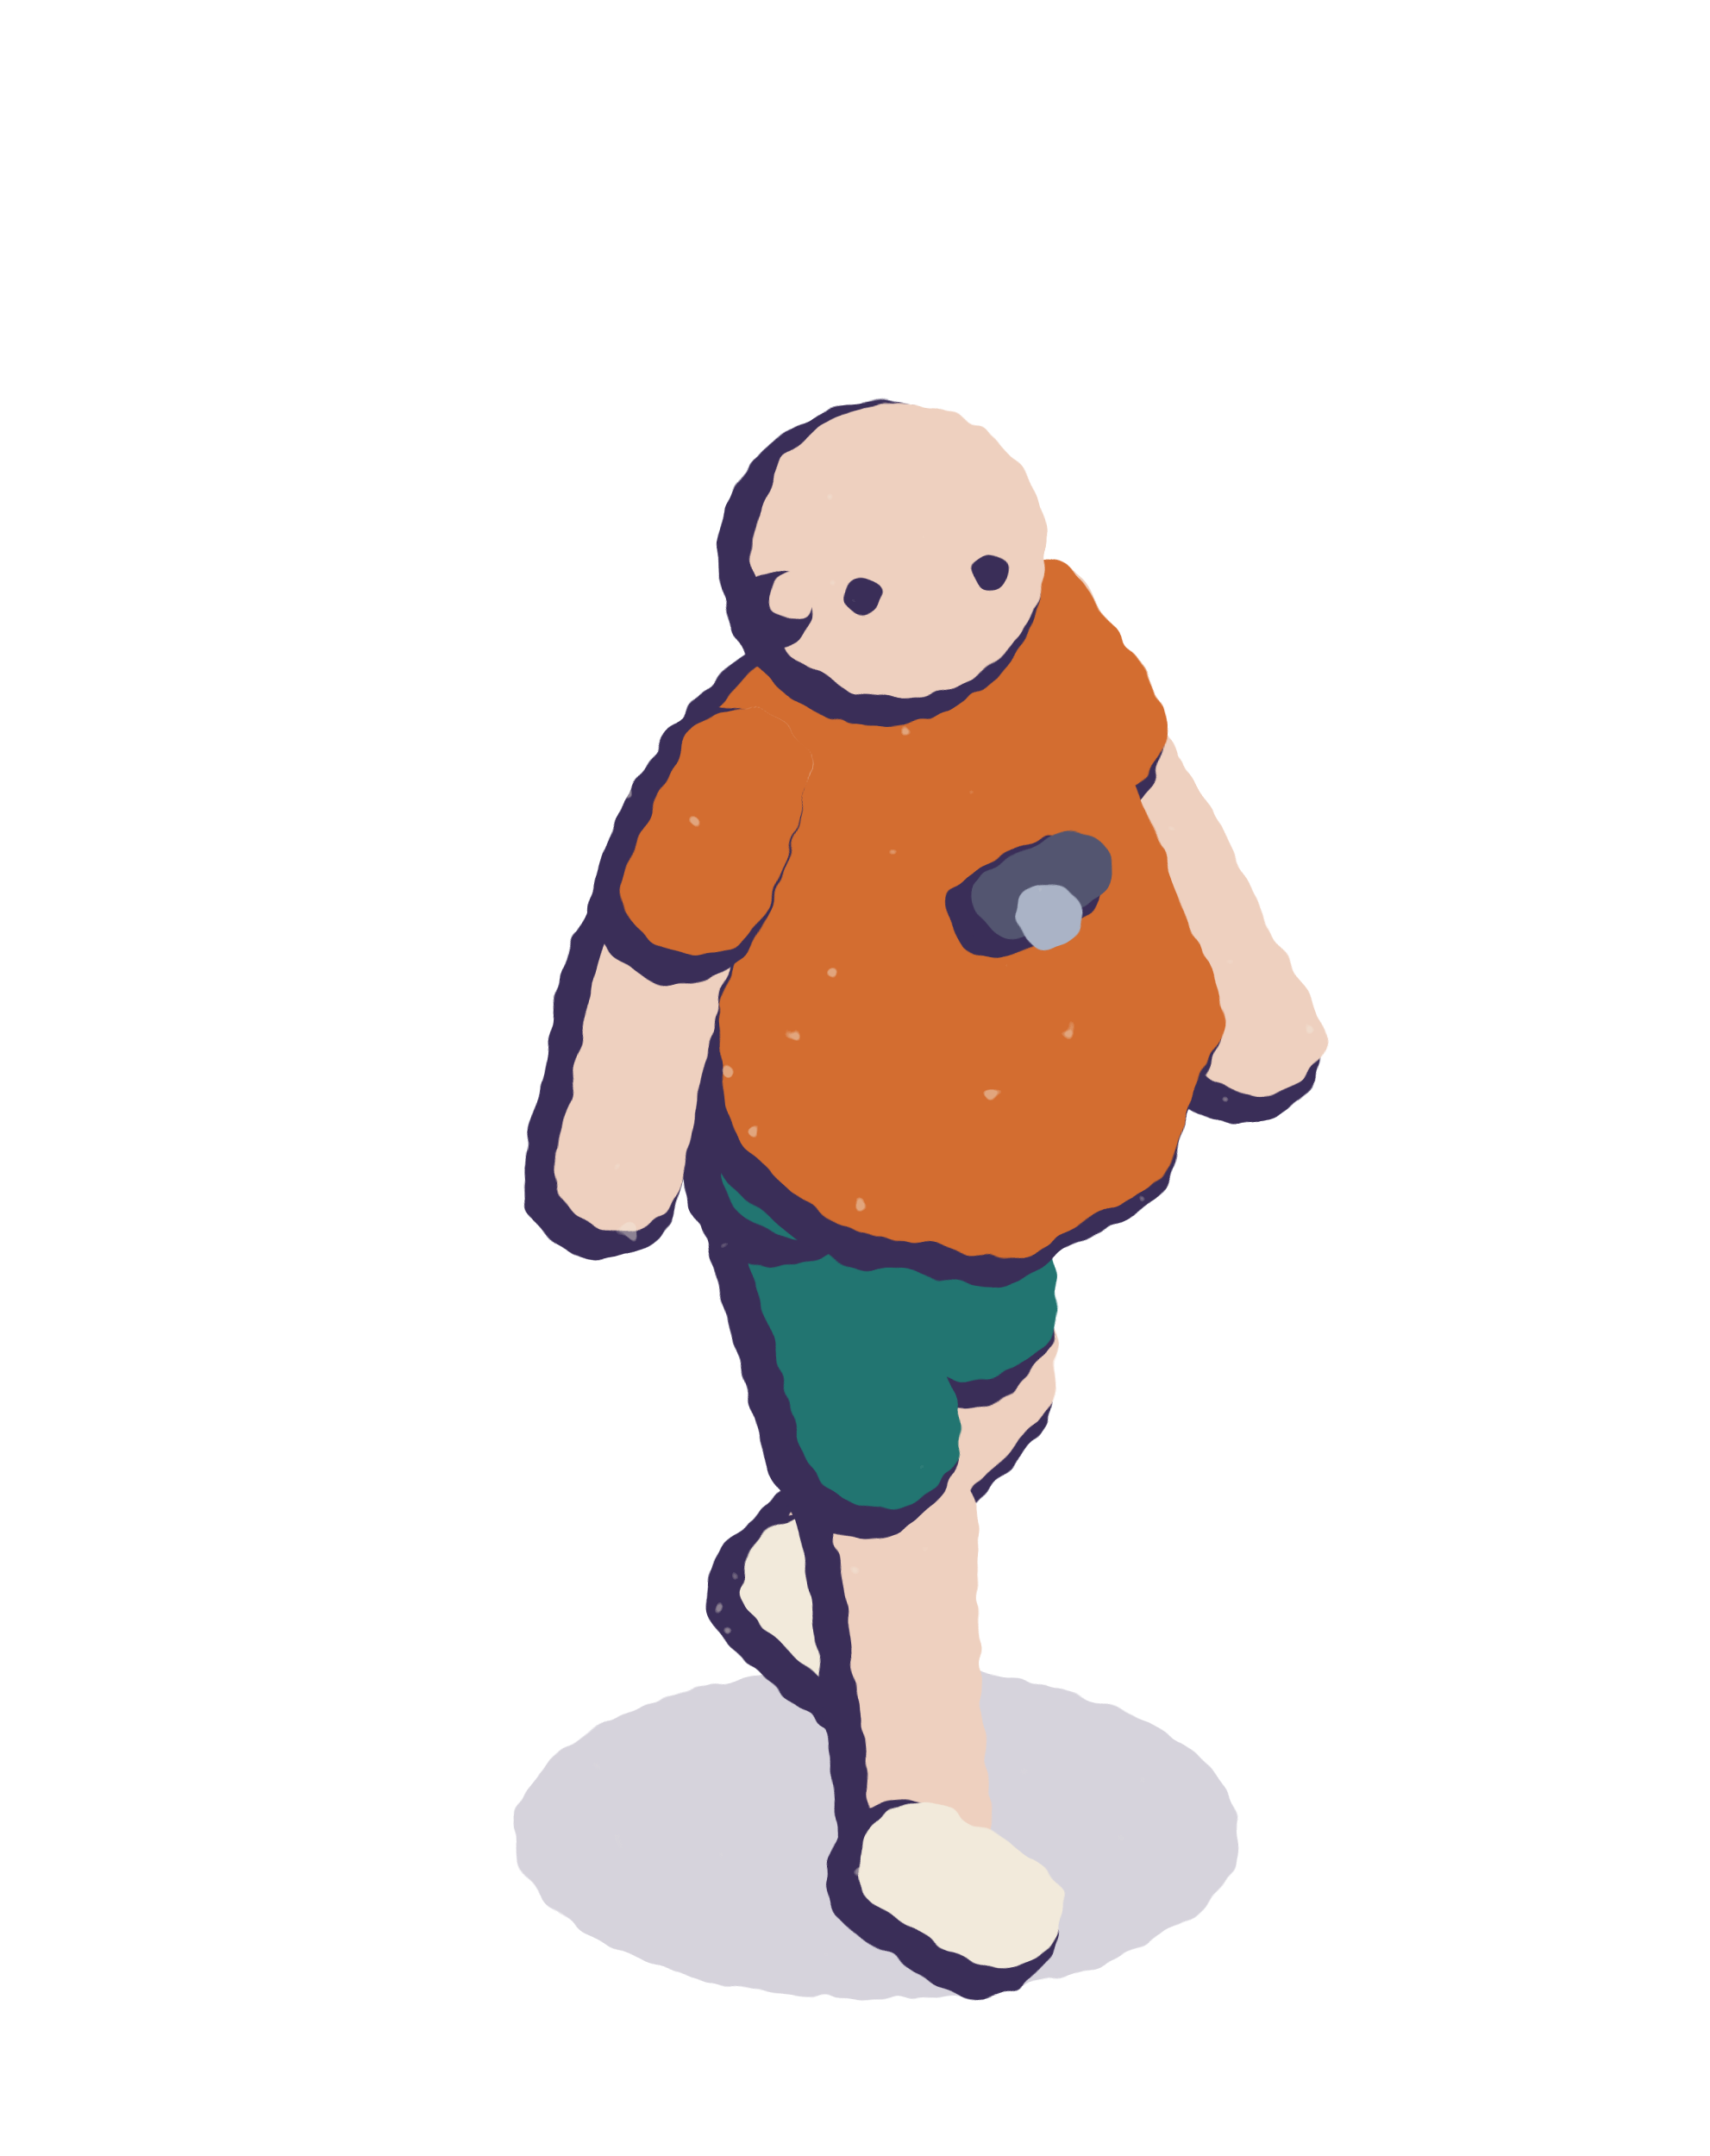
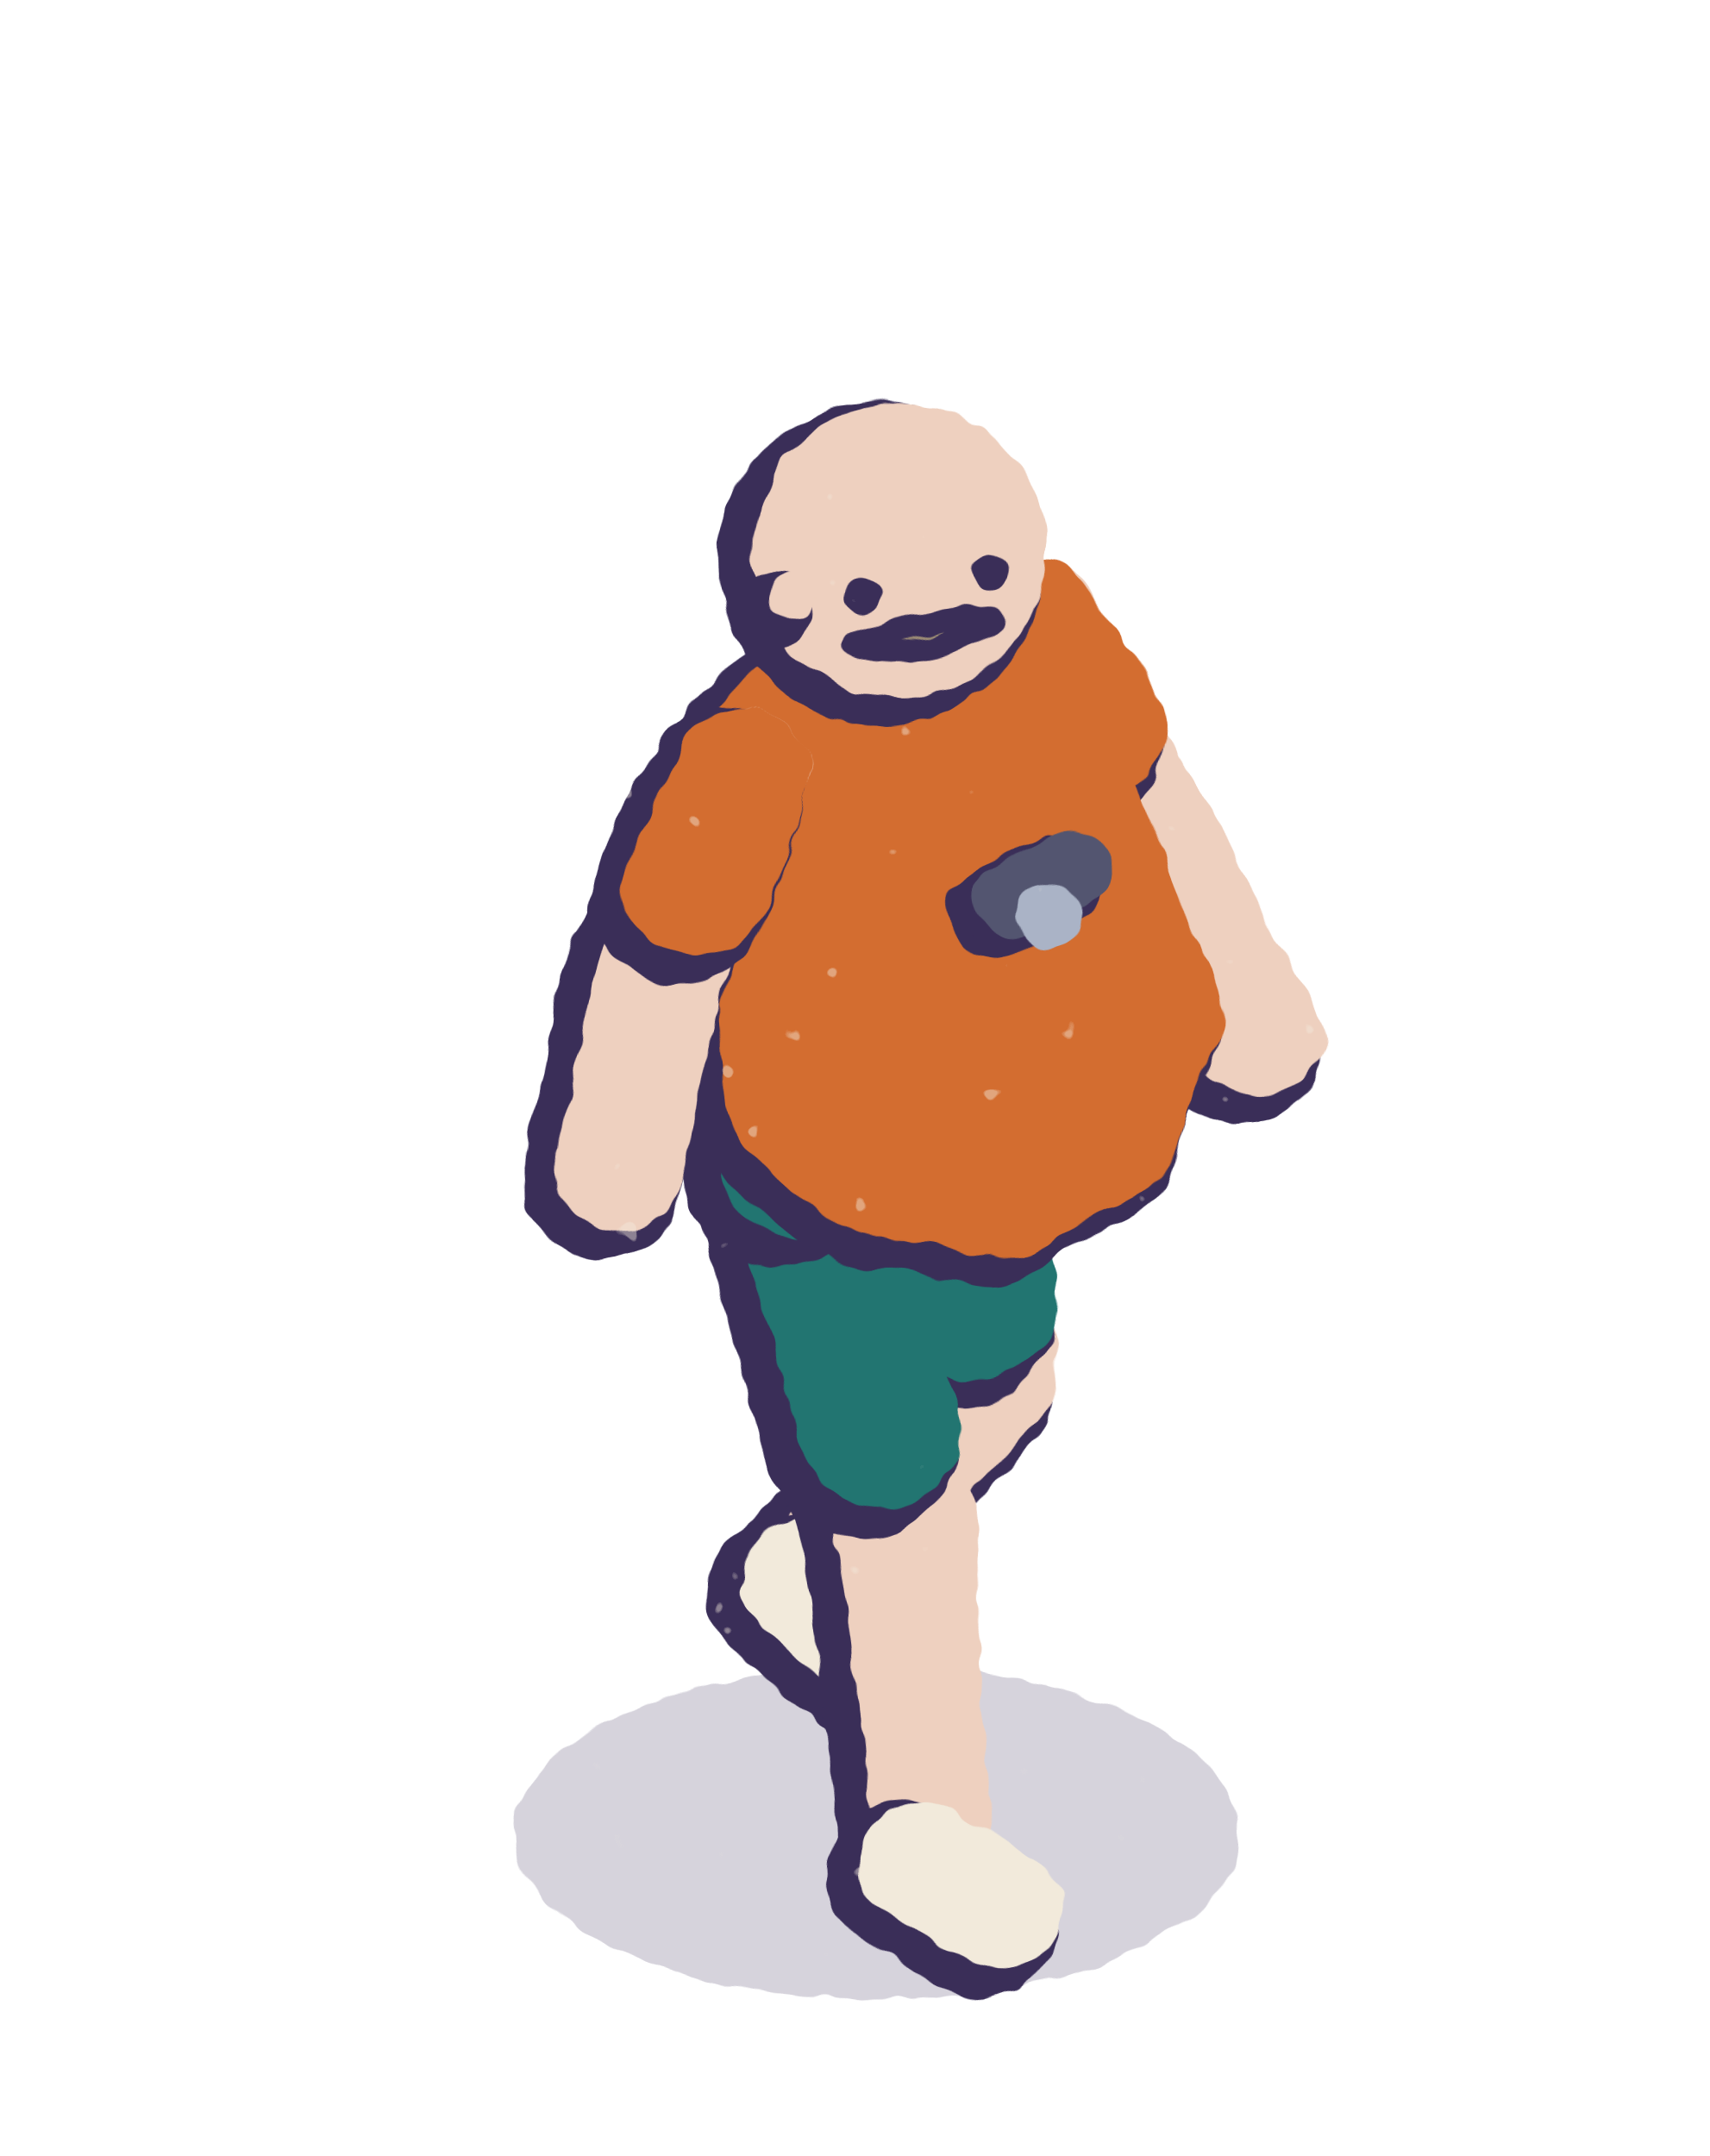
<svg xmlns="http://www.w3.org/2000/svg" width="46" height="58" viewBox="0 0 46 58" data-anchor-x="23" data-anchor-y="49" data-walk-cycle-length="28.91" data-description="Round bald man with a walrus moustache, loud orange shirt and shorts">
  <defs>
    <filter id="texture" x="-4%" y="-4%" width="108%" height="108%" color-interpolation-filters="sRGB">
      <feTurbulence type="fractalNoise" baseFrequency="1.1" numOctaves="2" seed="11" result="grain" />
      <feDisplacementMap in="SourceGraphic" in2="grain" scale="0.35" xChannelSelector="R" yChannelSelector="G" result="rough" />
      <feColorMatrix in="grain" type="matrix" values="0 0 0 0 0.949  0 0 0 0 0.918  0 0 0 0 0.859  0 0 0 -30 6.0" result="specks" />
      <feComponentTransfer in="specks" result="faintSpecks">
        <feFuncA type="linear" slope="0.45" />
      </feComponentTransfer>
      <feComposite in="faintSpecks" in2="rough" operator="in" result="specksOnInk" />
      <feMerge>
        <feMergeNode in="rough" />
        <feMergeNode in="specksOnInk" />
      </feMerge>
    </filter>
  </defs>
  <g filter="url(#texture)">
    <g transform="translate(23 49)">
      <ellipse cx="0.6" cy="0.3" rx="9.76" ry="4.49" fill="#3a2e58" fill-opacity="0.208" />
      <path d="M2.62 -31.75C2.62 -32.14 2.79 -32.61 3.04 -32.9C3.29 -33.2 3.72 -33.45 4.1 -33.52C4.48 -33.58 4.97 -33.49 5.3 -33.3C5.64 -33.11 5.73 -32.97 6.09 -32.36C6.44 -31.74 6.99 -30.53 7.45 -29.62C7.9 -28.71 8.66 -27.53 8.83 -26.9C8.99 -26.26 8.66 -26.09 8.43 -25.81C8.2 -25.53 7.79 -25.29 7.43 -25.23C7.07 -25.16 6.75 -24.97 6.29 -25.43C5.83 -25.9 5.21 -27.15 4.66 -28.01C4.12 -28.87 3.37 -29.97 3.03 -30.59C2.69 -31.22 2.62 -31.37 2.62 -31.75Z" fill="#3a2e58" stroke="#3a2e58" stroke-width="0.825" stroke-linejoin="round" />
      <path d="M5.43 -26.93C5.22 -27.67 5.6 -27.75 5.83 -28.03C6.07 -28.31 6.49 -28.55 6.85 -28.62C7.21 -28.68 7.68 -28.6 7.99 -28.42C8.31 -28.24 8.34 -28.23 8.74 -27.53C9.14 -26.82 9.85 -25.32 10.41 -24.21C10.97 -23.11 11.87 -21.63 12.08 -20.9C12.29 -20.16 11.91 -20.06 11.67 -19.78C11.44 -19.49 11.01 -19.25 10.65 -19.18C10.28 -19.12 9.8 -19.2 9.48 -19.38C9.16 -19.57 9.11 -19.59 8.72 -20.29C8.32 -20.99 7.64 -22.49 7.09 -23.59C6.54 -24.7 5.64 -26.19 5.43 -26.93Z" fill="#3a2e58" stroke="#3a2e58" stroke-width="0.825" stroke-linejoin="round" />
      <path d="M2.62 -31.75C2.62 -32.14 2.79 -32.61 3.04 -32.9C3.29 -33.2 3.72 -33.45 4.1 -33.52C4.48 -33.58 4.97 -33.49 5.3 -33.3C5.64 -33.11 5.73 -32.97 6.09 -32.36C6.44 -31.74 6.99 -30.53 7.45 -29.62C7.9 -28.71 8.66 -27.53 8.83 -26.9C8.99 -26.26 8.66 -26.09 8.43 -25.81C8.2 -25.53 7.79 -25.29 7.43 -25.23C7.07 -25.16 6.75 -24.97 6.29 -25.43C5.83 -25.9 5.21 -27.15 4.66 -28.01C4.12 -28.87 3.37 -29.97 3.03 -30.59C2.69 -31.22 2.62 -31.37 2.62 -31.75Z" fill="#eed0bf" transform="translate(0.5 -0.35)" />
      <path d="M5.43 -26.93C5.22 -27.67 5.6 -27.75 5.83 -28.03C6.07 -28.31 6.49 -28.55 6.85 -28.62C7.21 -28.68 7.68 -28.6 7.99 -28.42C8.31 -28.24 8.34 -28.23 8.74 -27.53C9.14 -26.82 9.85 -25.32 10.41 -24.21C10.97 -23.11 11.87 -21.63 12.08 -20.9C12.29 -20.16 11.91 -20.06 11.67 -19.78C11.44 -19.49 11.01 -19.25 10.65 -19.18C10.28 -19.12 9.8 -19.2 9.48 -19.38C9.16 -19.57 9.11 -19.59 8.72 -20.29C8.32 -20.99 7.64 -22.49 7.09 -23.59C6.54 -24.7 5.64 -26.19 5.43 -26.93Z" fill="#eed0bf" transform="translate(0.5 -0.35)" />
      <path d="M2.6 -31.76C2.42 -32.5 2.77 -32.61 3.02 -32.91C3.26 -33.2 3.7 -33.46 4.08 -33.52C4.46 -33.59 4.73 -33.84 5.29 -33.31C5.85 -32.79 7.01 -31.08 7.44 -30.38C7.88 -29.68 7.91 -29.53 7.91 -29.11C7.91 -28.68 7.72 -28.16 7.45 -27.83C7.18 -27.51 6.69 -27.23 6.27 -27.15C5.85 -27.08 5.3 -27.17 4.93 -27.39C4.56 -27.6 4.44 -27.69 4.05 -28.42C3.66 -29.15 2.77 -31.01 2.6 -31.76Z" fill="#3a2e58" stroke="#3a2e58" stroke-width="0.825" stroke-linejoin="round" />
      <path d="M2.6 -31.76C2.42 -32.5 2.77 -32.61 3.02 -32.91C3.26 -33.2 3.7 -33.46 4.08 -33.52C4.46 -33.59 4.73 -33.84 5.29 -33.31C5.85 -32.79 7.01 -31.08 7.44 -30.38C7.88 -29.68 7.91 -29.53 7.91 -29.11C7.91 -28.68 7.72 -28.16 7.45 -27.83C7.18 -27.51 6.69 -27.23 6.27 -27.15C5.85 -27.08 5.3 -27.17 4.93 -27.39C4.56 -27.6 4.44 -27.69 4.05 -28.42C3.66 -29.15 2.77 -31.01 2.6 -31.76Z" fill="#d36d30" transform="translate(0.5 -0.35)" />
      <path d="M-0.15 -19.84C-0.14 -20.57 0.05 -20.89 0.35 -21.24C0.65 -21.6 1.17 -21.9 1.63 -21.99C2.09 -22.07 2.69 -21.96 3.09 -21.73C3.49 -21.49 3.84 -21.27 4.04 -20.59C4.25 -19.9 4.23 -18.6 4.33 -17.61C4.43 -16.61 4.53 -15.61 4.62 -14.62C4.72 -13.62 4.94 -12.34 4.91 -11.64C4.89 -10.94 4.73 -10.73 4.47 -10.42C4.21 -10.12 3.75 -9.85 3.35 -9.78C2.95 -9.71 2.42 -9.81 2.07 -10.01C1.71 -10.22 1.45 -10.35 1.23 -11.01C1.01 -11.67 0.91 -12.99 0.75 -13.97C0.6 -14.95 0.44 -15.93 0.29 -16.91C0.14 -17.89 -0.16 -19.12 -0.15 -19.84Z" fill="#3a2e58" stroke="#3a2e58" stroke-width="0.825" stroke-linejoin="round" />
      <path d="M-3.14 -6.29C-3.14 -6.63 -3.11 -6.79 -2.78 -7.29C-2.45 -7.79 -1.7 -8.63 -1.16 -9.3C-0.63 -9.96 -0.09 -10.63 0.45 -11.3C0.98 -11.96 1.58 -12.93 2.06 -13.3C2.54 -13.67 2.93 -13.59 3.33 -13.52C3.73 -13.45 4.19 -13.18 4.45 -12.87C4.71 -12.56 4.89 -12.06 4.89 -11.66C4.89 -11.26 4.82 -10.96 4.45 -10.45C4.08 -9.94 3.28 -9.23 2.69 -8.62C2.11 -8.01 1.52 -7.4 0.94 -6.79C0.35 -6.18 -0.35 -5.29 -0.82 -4.95C-1.29 -4.61 -1.54 -4.71 -1.87 -4.76C-2.19 -4.82 -2.57 -5.03 -2.79 -5.29C-3 -5.54 -3.14 -5.96 -3.14 -6.29Z" fill="#3a2e58" stroke="#3a2e58" stroke-width="0.825" stroke-linejoin="round" />
      <path d="M-0.15 -19.84C-0.14 -20.57 0.05 -20.89 0.35 -21.24C0.65 -21.6 1.17 -21.9 1.63 -21.99C2.09 -22.07 2.69 -21.96 3.09 -21.73C3.49 -21.49 3.84 -21.27 4.04 -20.59C4.25 -19.9 4.23 -18.6 4.33 -17.61C4.43 -16.61 4.53 -15.61 4.62 -14.62C4.72 -13.62 4.94 -12.34 4.91 -11.64C4.89 -10.94 4.73 -10.73 4.47 -10.42C4.21 -10.12 3.75 -9.85 3.35 -9.78C2.95 -9.71 2.42 -9.81 2.07 -10.01C1.71 -10.22 1.45 -10.35 1.23 -11.01C1.01 -11.67 0.91 -12.99 0.75 -13.97C0.6 -14.95 0.44 -15.93 0.29 -16.91C0.14 -17.89 -0.16 -19.12 -0.15 -19.84Z" fill="#eed0bf" transform="translate(0.5 -0.35)" />
      <path d="M-3.14 -6.29C-3.14 -6.63 -3.11 -6.79 -2.78 -7.29C-2.45 -7.79 -1.7 -8.63 -1.16 -9.3C-0.63 -9.96 -0.09 -10.63 0.45 -11.3C0.98 -11.96 1.58 -12.93 2.06 -13.3C2.54 -13.67 2.93 -13.59 3.33 -13.52C3.73 -13.45 4.19 -13.18 4.45 -12.87C4.71 -12.56 4.89 -12.06 4.89 -11.66C4.89 -11.26 4.82 -10.96 4.45 -10.45C4.08 -9.94 3.28 -9.23 2.69 -8.62C2.11 -8.01 1.52 -7.4 0.94 -6.79C0.35 -6.18 -0.35 -5.29 -0.82 -4.95C-1.29 -4.61 -1.54 -4.71 -1.87 -4.76C-2.19 -4.82 -2.57 -5.03 -2.79 -5.29C-3 -5.54 -3.14 -5.96 -3.14 -6.29Z" fill="#eed0bf" transform="translate(0.5 -0.35)" />
      <path d="M-0.17 -19.85C-0.16 -20.66 0.04 -20.88 0.34 -21.24C0.64 -21.6 1.17 -21.9 1.63 -21.98C2.09 -22.06 2.69 -21.95 3.1 -21.72C3.5 -21.49 3.82 -21.34 4.06 -20.58C4.29 -19.81 4.35 -18.29 4.49 -17.14C4.64 -15.99 4.94 -14.5 4.93 -13.69C4.92 -12.88 4.72 -12.65 4.42 -12.29C4.12 -11.93 3.59 -11.62 3.13 -11.54C2.67 -11.46 2.07 -11.56 1.67 -11.8C1.27 -12.03 0.94 -12.17 0.71 -12.94C0.48 -13.7 0.43 -15.23 0.28 -16.38C0.13 -17.53 -0.18 -19.04 -0.17 -19.85Z" fill="#3a2e58" stroke="#3a2e58" stroke-width="0.825" stroke-linejoin="round" />
      <path d="M-0.17 -19.85C-0.16 -20.66 0.04 -20.88 0.34 -21.24C0.64 -21.6 1.17 -21.9 1.63 -21.98C2.09 -22.06 2.69 -21.95 3.1 -21.72C3.5 -21.49 3.82 -21.34 4.06 -20.58C4.29 -19.81 4.35 -18.29 4.49 -17.14C4.64 -15.99 4.94 -14.5 4.93 -13.69C4.92 -12.88 4.72 -12.65 4.42 -12.29C4.12 -11.93 3.59 -11.62 3.13 -11.54C2.67 -11.46 2.07 -11.56 1.67 -11.8C1.27 -12.03 0.94 -12.17 0.71 -12.94C0.48 -13.7 0.43 -15.23 0.28 -16.38C0.13 -17.53 -0.18 -19.04 -0.17 -19.85Z" fill="#227571" transform="translate(0.5 -0.35)" />
      <path d="M-3.55 -6.18C-3.55 -6.53 -3.4 -6.95 -3.18 -7.22C-2.95 -7.48 -2.56 -7.71 -2.22 -7.77C-1.88 -7.83 -1.76 -8 -1.14 -7.59C-0.52 -7.18 0.99 -5.86 1.5 -5.3C2 -4.75 1.87 -4.62 1.87 -4.27C1.87 -3.93 1.72 -3.51 1.5 -3.24C1.27 -2.98 0.88 -2.75 0.54 -2.69C0.2 -2.63 0.08 -2.46 -0.55 -2.88C-1.17 -3.29 -2.7 -4.6 -3.2 -5.15C-3.7 -5.7 -3.56 -5.84 -3.55 -6.18Z" fill="#3a2e58" stroke="#3a2e58" stroke-width="0.825" stroke-linejoin="round" />
      <path d="M-3.55 -6.18C-3.55 -6.53 -3.4 -6.95 -3.18 -7.22C-2.95 -7.48 -2.56 -7.71 -2.22 -7.77C-1.88 -7.83 -1.76 -8 -1.14 -7.59C-0.52 -7.18 0.99 -5.86 1.5 -5.3C2 -4.75 1.87 -4.62 1.87 -4.27C1.87 -3.93 1.72 -3.51 1.5 -3.24C1.27 -2.98 0.88 -2.75 0.54 -2.69C0.2 -2.63 0.08 -2.46 -0.55 -2.88C-1.17 -3.29 -2.7 -4.6 -3.2 -5.15C-3.7 -5.7 -3.56 -5.84 -3.55 -6.18Z" fill="#f2eadb" transform="translate(0.5 -0.35)" />
      <path d="M-4.18 -17.83C-4.23 -18.51 -3.97 -18.87 -3.68 -19.23C-3.38 -19.58 -2.85 -19.89 -2.4 -19.97C-1.94 -20.05 -1.34 -19.94 -0.94 -19.7C-0.54 -19.47 -0.26 -19.2 0.01 -18.56C0.28 -17.92 0.46 -16.75 0.69 -15.85C0.92 -14.95 1.15 -14.05 1.39 -13.15C1.62 -12.25 1.86 -11.35 2.09 -10.45C2.33 -9.55 2.75 -8.4 2.79 -7.74C2.84 -7.09 2.61 -6.84 2.35 -6.53C2.09 -6.22 1.63 -5.95 1.23 -5.88C0.83 -5.81 0.31 -5.9 -0.04 -6.11C-0.39 -6.31 -0.6 -6.49 -0.88 -7.1C-1.15 -7.71 -1.43 -8.89 -1.71 -9.78C-1.98 -10.68 -2.26 -11.57 -2.53 -12.46C-2.81 -13.36 -3.09 -14.24 -3.36 -15.14C-3.64 -16.03 -4.13 -17.15 -4.18 -17.83Z" fill="#3a2e58" stroke="#3a2e58" stroke-width="0.825" stroke-linejoin="round" />
      <path d="M-0.99 -7.71C-0.98 -8.44 -0.81 -8.62 -0.55 -8.93C-0.29 -9.24 0.17 -9.5 0.56 -9.58C0.96 -9.65 1.49 -9.55 1.84 -9.35C2.19 -9.15 2.5 -9.06 2.67 -8.36C2.83 -7.66 2.77 -6.22 2.82 -5.15C2.87 -4.09 2.92 -3.02 2.98 -1.95C3.03 -0.88 3.17 0.56 3.14 1.26C3.1 1.96 2.99 2 2.78 2.25C2.56 2.51 2.19 2.72 1.86 2.78C1.54 2.84 1.11 2.76 0.82 2.59C0.53 2.43 0.32 2.44 0.14 1.78C-0.03 1.11 -0.11 -0.34 -0.23 -1.4C-0.36 -2.45 -0.49 -3.51 -0.61 -4.56C-0.74 -5.61 -1 -6.98 -0.99 -7.71Z" fill="#3a2e58" stroke="#3a2e58" stroke-width="0.825" stroke-linejoin="round" />
      <path d="M-4.18 -17.83C-4.23 -18.51 -3.97 -18.87 -3.68 -19.23C-3.38 -19.58 -2.85 -19.89 -2.4 -19.97C-1.94 -20.05 -1.34 -19.94 -0.94 -19.7C-0.54 -19.47 -0.26 -19.2 0.01 -18.56C0.28 -17.92 0.46 -16.75 0.69 -15.85C0.92 -14.95 1.15 -14.05 1.39 -13.15C1.62 -12.25 1.86 -11.35 2.09 -10.45C2.33 -9.55 2.75 -8.4 2.79 -7.74C2.84 -7.09 2.61 -6.84 2.35 -6.53C2.09 -6.22 1.63 -5.95 1.23 -5.88C0.83 -5.81 0.31 -5.9 -0.04 -6.11C-0.39 -6.31 -0.6 -6.49 -0.88 -7.1C-1.15 -7.71 -1.43 -8.89 -1.71 -9.78C-1.98 -10.68 -2.26 -11.57 -2.53 -12.46C-2.81 -13.36 -3.09 -14.24 -3.36 -15.14C-3.64 -16.03 -4.13 -17.15 -4.18 -17.83Z" fill="#eed0bf" transform="translate(0.5 -0.35)" />
      <path d="M-0.99 -7.71C-0.98 -8.44 -0.81 -8.62 -0.55 -8.93C-0.29 -9.24 0.17 -9.5 0.56 -9.58C0.96 -9.65 1.49 -9.55 1.84 -9.35C2.19 -9.15 2.5 -9.06 2.67 -8.36C2.83 -7.66 2.77 -6.22 2.82 -5.15C2.87 -4.09 2.92 -3.02 2.98 -1.95C3.03 -0.88 3.17 0.56 3.14 1.26C3.1 1.96 2.99 2 2.78 2.25C2.56 2.51 2.19 2.72 1.86 2.78C1.54 2.84 1.11 2.76 0.82 2.59C0.53 2.43 0.32 2.44 0.14 1.78C-0.03 1.11 -0.11 -0.34 -0.23 -1.4C-0.36 -2.45 -0.49 -3.51 -0.61 -4.56C-0.74 -5.61 -1 -6.98 -0.99 -7.71Z" fill="#eed0bf" transform="translate(0.5 -0.35)" />
      <path d="M-4.17 -17.83C-4.21 -18.53 -3.96 -18.87 -3.66 -19.22C-3.37 -19.58 -2.84 -19.89 -2.38 -19.97C-1.92 -20.05 -1.32 -19.94 -0.92 -19.71C-0.51 -19.47 -0.25 -19.22 0.04 -18.56C0.32 -17.91 0.55 -16.72 0.81 -15.79C1.06 -14.87 1.32 -13.94 1.58 -13.02C1.84 -12.09 2.31 -10.94 2.35 -10.24C2.4 -9.54 2.14 -9.19 1.84 -8.84C1.55 -8.48 1.02 -8.17 0.56 -8.09C0.1 -8.01 -0.5 -8.12 -0.91 -8.35C-1.31 -8.58 -1.58 -8.84 -1.87 -9.49C-2.15 -10.14 -2.38 -11.33 -2.64 -12.26C-2.9 -13.18 -3.16 -14.1 -3.42 -15.02C-3.67 -15.95 -4.13 -17.13 -4.17 -17.83Z" fill="#3a2e58" stroke="#3a2e58" stroke-width="0.825" stroke-linejoin="round" />
      <path d="M-4.17 -17.83C-4.21 -18.53 -3.96 -18.87 -3.66 -19.22C-3.37 -19.58 -2.84 -19.89 -2.38 -19.97C-1.92 -20.05 -1.32 -19.94 -0.92 -19.71C-0.51 -19.47 -0.25 -19.22 0.04 -18.56C0.32 -17.91 0.55 -16.72 0.81 -15.79C1.06 -14.87 1.32 -13.94 1.58 -13.02C1.84 -12.09 2.31 -10.94 2.35 -10.24C2.4 -9.54 2.14 -9.19 1.84 -8.84C1.55 -8.48 1.02 -8.17 0.56 -8.09C0.1 -8.01 -0.5 -8.12 -0.91 -8.35C-1.31 -8.58 -1.58 -8.84 -1.87 -9.49C-2.15 -10.14 -2.38 -11.33 -2.64 -12.26C-2.9 -13.18 -3.16 -14.1 -3.42 -15.02C-3.67 -15.95 -4.13 -17.13 -4.17 -17.83Z" fill="#227571" transform="translate(0.5 -0.35)" />
      <path d="M-0.35 1.43C-0.35 1.09 -0.19 0.67 0.03 0.4C0.25 0.14 0.64 -0.08 0.98 -0.14C1.32 -0.2 1.45 -0.25 2.06 0.05C2.68 0.36 4.19 1.24 4.69 1.68C5.19 2.13 5.06 2.37 5.06 2.72C5.06 3.06 4.91 3.49 4.68 3.75C4.46 4.01 4.07 4.24 3.73 4.3C3.39 4.36 3.26 4.41 2.64 4.11C2.02 3.81 0.51 2.92 0.01 2.48C-0.49 2.03 -0.35 1.78 -0.35 1.43Z" fill="#3a2e58" stroke="#3a2e58" stroke-width="0.825" stroke-linejoin="round" />
      <path d="M-0.35 1.43C-0.35 1.09 -0.19 0.67 0.03 0.4C0.25 0.14 0.64 -0.08 0.98 -0.14C1.32 -0.2 1.45 -0.25 2.06 0.05C2.68 0.36 4.19 1.24 4.69 1.68C5.19 2.13 5.06 2.37 5.06 2.72C5.06 3.06 4.91 3.49 4.68 3.75C4.46 4.01 4.07 4.24 3.73 4.3C3.39 4.36 3.26 4.41 2.64 4.11C2.02 3.81 0.51 2.92 0.01 2.48C-0.49 2.03 -0.35 1.78 -0.35 1.43Z" fill="#f2eadb" transform="translate(0.5 -0.35)" />
      <path d="M-4.23 -17.56C-4.23 -18.04 -4 -18.56 -3.7 -19.02C-3.39 -19.49 -2.98 -19.94 -2.4 -20.33C-1.82 -20.73 -0.95 -21.03 -0.22 -21.38C0.5 -21.73 1.33 -22.29 1.95 -22.42C2.57 -22.54 3.07 -22.39 3.49 -22.14C3.92 -21.9 4.33 -21.4 4.5 -20.94C4.67 -20.47 4.63 -19.84 4.5 -19.36C4.36 -18.89 4.2 -18.5 3.69 -18.09C3.18 -17.67 2.19 -17.27 1.44 -16.86C0.68 -16.45 -0.19 -15.88 -0.82 -15.62C-1.45 -15.37 -1.87 -15.27 -2.35 -15.35C-2.83 -15.43 -3.38 -15.75 -3.69 -16.12C-4.01 -16.49 -4.23 -17.08 -4.23 -17.56Z" fill="#3a2e58" stroke="#3a2e58" stroke-width="0.825" stroke-linejoin="round" />
      <path d="M-4.23 -17.56C-4.23 -18.04 -4 -18.56 -3.7 -19.02C-3.39 -19.49 -2.98 -19.94 -2.4 -20.33C-1.82 -20.73 -0.95 -21.03 -0.22 -21.38C0.5 -21.73 1.33 -22.29 1.95 -22.42C2.57 -22.54 3.07 -22.39 3.49 -22.14C3.92 -21.9 4.33 -21.4 4.5 -20.94C4.67 -20.47 4.63 -19.84 4.5 -19.36C4.36 -18.89 4.2 -18.5 3.69 -18.09C3.18 -17.67 2.19 -17.27 1.44 -16.86C0.68 -16.45 -0.19 -15.88 -0.82 -15.62C-1.45 -15.37 -1.87 -15.27 -2.35 -15.35C-2.83 -15.43 -3.38 -15.75 -3.69 -16.12C-4.01 -16.49 -4.23 -17.08 -4.23 -17.56Z" fill="#227571" transform="translate(0.5 -0.35)" />
      <path d="M-4.55 -28.51C-4.51 -29.23 -4.58 -29.18 -4.11 -29.74C-3.63 -30.3 -2.51 -31.4 -1.71 -31.89C-0.9 -32.38 -0.09 -32.41 0.71 -32.66C1.52 -32.92 2.51 -33.35 3.13 -33.44C3.75 -33.53 4.06 -33.42 4.42 -33.21C4.77 -33.01 4.95 -32.83 5.26 -32.21C5.57 -31.6 5.95 -30.41 6.3 -29.51C6.64 -28.6 6.99 -27.7 7.34 -26.8C7.68 -25.89 8.02 -24.99 8.37 -24.09C8.71 -23.19 9.35 -22.19 9.39 -21.39C9.43 -20.58 8.87 -19.96 8.61 -19.24C8.35 -18.53 8.29 -17.64 7.83 -17.1C7.37 -16.55 6.51 -16.33 5.85 -15.95C5.19 -15.57 4.57 -14.93 3.86 -14.81C3.16 -14.68 2.36 -15.07 1.61 -15.2C0.86 -15.33 0.2 -15.17 -0.65 -15.6C-1.49 -16.02 -2.89 -17.15 -3.46 -17.77C-4.02 -18.39 -3.9 -18.54 -4.02 -19.31C-4.15 -20.07 -4.14 -21.34 -4.2 -22.36C-4.26 -23.38 -4.31 -24.41 -4.37 -25.43C-4.43 -26.46 -4.59 -27.8 -4.55 -28.51Z" fill="#3a2e58" stroke="#3a2e58" stroke-width="0.825" stroke-linejoin="round" />
      <path d="M-4.55 -28.51C-4.51 -29.23 -4.58 -29.18 -4.11 -29.74C-3.63 -30.3 -2.51 -31.4 -1.71 -31.89C-0.9 -32.38 -0.09 -32.41 0.71 -32.66C1.52 -32.92 2.51 -33.35 3.13 -33.44C3.75 -33.53 4.06 -33.42 4.42 -33.21C4.77 -33.01 4.95 -32.83 5.26 -32.21C5.57 -31.6 5.95 -30.41 6.3 -29.51C6.64 -28.6 6.99 -27.7 7.34 -26.8C7.68 -25.89 8.02 -24.99 8.37 -24.09C8.71 -23.19 9.35 -22.19 9.39 -21.39C9.43 -20.58 8.87 -19.96 8.61 -19.24C8.35 -18.53 8.29 -17.64 7.83 -17.1C7.37 -16.55 6.51 -16.33 5.85 -15.95C5.19 -15.57 4.57 -14.93 3.86 -14.81C3.16 -14.68 2.36 -15.07 1.61 -15.2C0.86 -15.33 0.2 -15.17 -0.65 -15.6C-1.49 -16.02 -2.89 -17.15 -3.46 -17.77C-4.02 -18.39 -3.9 -18.54 -4.02 -19.31C-4.15 -20.07 -4.14 -21.34 -4.2 -22.36C-4.26 -23.38 -4.31 -24.41 -4.37 -25.43C-4.43 -26.46 -4.59 -27.8 -4.55 -28.51Z" fill="#d36d30" transform="translate(0.5 -0.35)" />
      <path d="M2.71 -24.47C2.7 -24.69 2.6 -24.86 2.95 -25.15C3.3 -25.43 4.36 -25.97 4.79 -26.16C5.21 -26.35 5.27 -26.32 5.5 -26.28C5.72 -26.25 5.97 -26.1 6.12 -25.93C6.26 -25.75 6.37 -25.48 6.37 -25.25C6.37 -25.03 6.47 -24.86 6.12 -24.58C5.78 -24.3 4.71 -23.76 4.29 -23.57C3.87 -23.38 3.8 -23.4 3.58 -23.44C3.36 -23.48 3.11 -23.63 2.96 -23.8C2.81 -23.97 2.71 -24.25 2.71 -24.47Z" fill="#3a2e58" stroke="#3a2e58" stroke-width="0.44" stroke-linejoin="round" />
      <path d="M2.71 -24.47C2.7 -24.69 2.6 -24.86 2.95 -25.15C3.3 -25.43 4.36 -25.97 4.79 -26.16C5.21 -26.35 5.27 -26.32 5.5 -26.28C5.72 -26.25 5.97 -26.1 6.12 -25.93C6.26 -25.75 6.37 -25.48 6.37 -25.25C6.37 -25.03 6.47 -24.86 6.12 -24.58C5.78 -24.3 4.71 -23.76 4.29 -23.57C3.87 -23.38 3.8 -23.4 3.58 -23.44C3.36 -23.48 3.11 -23.63 2.96 -23.8C2.81 -23.97 2.71 -24.25 2.71 -24.47Z" fill="#535570" transform="translate(0.5 -0.35)" />
      <circle cx="5.23" cy="-24.34" r="0.9" fill="#aab3c6" />
      <path d="M-7.42 -22.58C-7.31 -23.24 -6.69 -24.51 -6.32 -25.48C-5.95 -26.44 -5.54 -27.74 -5.22 -28.39C-4.91 -29.03 -4.77 -29.14 -4.43 -29.33C-4.1 -29.52 -3.6 -29.61 -3.22 -29.55C-2.84 -29.48 -2.4 -29.23 -2.16 -28.94C-1.91 -28.65 -1.61 -28.47 -1.73 -27.79C-1.86 -27.12 -2.52 -25.87 -2.92 -24.9C-3.31 -23.94 -3.78 -22.63 -4.11 -22C-4.43 -21.36 -4.54 -21.29 -4.86 -21.1C-5.17 -20.92 -5.65 -20.83 -6.01 -20.89C-6.37 -20.96 -6.78 -21.19 -7.02 -21.47C-7.25 -21.75 -7.54 -21.91 -7.42 -22.58Z" fill="#3a2e58" stroke="#3a2e58" stroke-width="0.825" stroke-linejoin="round" />
      <path d="M-8.53 -17.28C-8.49 -17.96 -8.13 -19.24 -7.93 -20.22C-7.73 -21.2 -7.56 -22.53 -7.33 -23.17C-7.11 -23.81 -6.91 -23.88 -6.59 -24.06C-6.28 -24.24 -5.81 -24.32 -5.45 -24.26C-5.09 -24.2 -4.67 -23.96 -4.44 -23.68C-4.2 -23.4 -4.01 -23.26 -4.04 -22.58C-4.07 -21.91 -4.42 -20.61 -4.62 -19.63C-4.81 -18.64 -4.97 -17.32 -5.19 -16.67C-5.42 -16.03 -5.63 -15.95 -5.96 -15.76C-6.28 -15.57 -6.76 -15.49 -7.13 -15.55C-7.49 -15.61 -7.92 -15.85 -8.16 -16.14C-8.39 -16.43 -8.57 -16.6 -8.53 -17.28Z" fill="#3a2e58" stroke="#3a2e58" stroke-width="0.825" stroke-linejoin="round" />
      <path d="M-7.42 -22.58C-7.31 -23.24 -6.69 -24.51 -6.32 -25.48C-5.95 -26.44 -5.54 -27.74 -5.22 -28.39C-4.91 -29.03 -4.77 -29.14 -4.43 -29.33C-4.1 -29.52 -3.6 -29.61 -3.22 -29.55C-2.84 -29.48 -2.4 -29.23 -2.16 -28.94C-1.91 -28.65 -1.61 -28.47 -1.73 -27.79C-1.86 -27.12 -2.52 -25.87 -2.92 -24.9C-3.31 -23.94 -3.78 -22.63 -4.11 -22C-4.43 -21.36 -4.54 -21.29 -4.86 -21.1C-5.17 -20.92 -5.65 -20.83 -6.01 -20.89C-6.37 -20.96 -6.78 -21.19 -7.02 -21.47C-7.25 -21.75 -7.54 -21.91 -7.42 -22.58Z" fill="#eed0bf" transform="translate(0.5 -0.35)" />
      <path d="M-8.53 -17.28C-8.49 -17.96 -8.13 -19.24 -7.93 -20.22C-7.73 -21.2 -7.56 -22.53 -7.33 -23.17C-7.11 -23.81 -6.91 -23.88 -6.59 -24.06C-6.28 -24.24 -5.81 -24.32 -5.45 -24.26C-5.09 -24.2 -4.67 -23.96 -4.44 -23.68C-4.2 -23.4 -4.01 -23.26 -4.04 -22.58C-4.07 -21.91 -4.42 -20.61 -4.62 -19.63C-4.81 -18.64 -4.97 -17.32 -5.19 -16.67C-5.42 -16.03 -5.63 -15.95 -5.96 -15.76C-6.28 -15.57 -6.76 -15.49 -7.13 -15.55C-7.49 -15.61 -7.92 -15.85 -8.16 -16.14C-8.39 -16.43 -8.57 -16.6 -8.53 -17.28Z" fill="#eed0bf" transform="translate(0.5 -0.35)" />
      <path d="M-6.72 -24.91C-6.55 -25.7 -5.61 -27.66 -5.22 -28.4C-4.84 -29.13 -4.77 -29.15 -4.43 -29.34C-4.1 -29.53 -3.6 -29.62 -3.22 -29.55C-2.84 -29.49 -2.41 -29.23 -2.16 -28.94C-1.91 -28.64 -1.62 -28.57 -1.74 -27.78C-1.86 -27 -2.53 -25 -2.87 -24.24C-3.2 -23.48 -3.37 -23.41 -3.74 -23.2C-4.11 -22.99 -4.66 -22.89 -5.08 -22.97C-5.5 -23.04 -5.98 -23.32 -6.25 -23.65C-6.53 -23.97 -6.89 -24.12 -6.72 -24.91Z" fill="#3a2e58" stroke="#3a2e58" stroke-width="0.825" stroke-linejoin="round" />
      <path d="M-6.72 -24.91C-6.55 -25.7 -5.61 -27.66 -5.22 -28.4C-4.84 -29.13 -4.77 -29.15 -4.43 -29.34C-4.1 -29.53 -3.6 -29.62 -3.22 -29.55C-2.84 -29.49 -2.41 -29.23 -2.16 -28.94C-1.91 -28.64 -1.62 -28.57 -1.74 -27.78C-1.86 -27 -2.53 -25 -2.87 -24.24C-3.2 -23.48 -3.37 -23.41 -3.74 -23.2C-4.11 -22.99 -4.66 -22.89 -5.08 -22.97C-5.5 -23.04 -5.98 -23.32 -6.25 -23.65C-6.53 -23.97 -6.89 -24.12 -6.72 -24.91Z" fill="#d36d30" transform="translate(0.5 -0.35)" />
      <path d="M2.67 -35.39C2.67 -35.53 2.73 -35.7 2.82 -35.8C2.91 -35.91 3.06 -36 3.2 -36.02C3.33 -36.04 3.51 -36.01 3.63 -35.94C3.74 -35.88 3.86 -35.74 3.9 -35.61C3.95 -35.48 3.95 -35.3 3.9 -35.18C3.86 -35.05 3.74 -34.91 3.62 -34.84C3.51 -34.77 3.33 -34.74 3.2 -34.77C3.06 -34.79 2.91 -34.88 2.82 -34.98C2.73 -35.09 2.67 -35.26 2.67 -35.39Z" fill="#3a2e58" stroke="#3a2e58" stroke-width="0.825" stroke-linejoin="round" />
      <path d="M2.67 -35.39C2.67 -35.53 2.73 -35.7 2.82 -35.8C2.91 -35.91 3.06 -36 3.2 -36.02C3.33 -36.04 3.51 -36.01 3.63 -35.94C3.74 -35.88 3.86 -35.74 3.9 -35.61C3.95 -35.48 3.95 -35.3 3.9 -35.18C3.86 -35.05 3.74 -34.91 3.62 -34.84C3.51 -34.77 3.33 -34.74 3.2 -34.77C3.06 -34.79 2.91 -34.88 2.82 -34.98C2.73 -35.09 2.67 -35.26 2.67 -35.39Z" fill="#eed0bf" transform="translate(0.5 -0.35)" />
      <path d="M-3.28 -33.85C-3.28 -34.7 -2.89 -35.75 -2.35 -36.4C-1.8 -37.04 -0.83 -37.6 0.01 -37.74C0.85 -37.89 1.95 -37.69 2.69 -37.27C3.42 -36.85 4.14 -35.99 4.43 -35.2C4.72 -34.4 4.71 -33.29 4.42 -32.49C4.13 -31.69 3.41 -30.84 2.67 -30.41C1.93 -29.99 0.84 -29.8 0 -29.95C-0.84 -30.1 -1.8 -30.66 -2.35 -31.31C-2.89 -31.96 -3.28 -33 -3.28 -33.85Z" fill="#3a2e58" stroke="#3a2e58" stroke-width="0.825" stroke-linejoin="round" />
      <path d="M-3.28 -33.85C-3.28 -34.7 -2.89 -35.75 -2.35 -36.4C-1.8 -37.04 -0.83 -37.6 0.01 -37.74C0.85 -37.89 1.95 -37.69 2.69 -37.27C3.42 -36.85 4.14 -35.99 4.43 -35.2C4.72 -34.4 4.71 -33.29 4.42 -32.49C4.13 -31.69 3.41 -30.84 2.67 -30.41C1.93 -29.99 0.84 -29.8 0 -29.95C-0.84 -30.1 -1.8 -30.66 -2.35 -31.31C-2.89 -31.96 -3.28 -33 -3.28 -33.85Z" fill="#eed0bf" transform="translate(0.5 -0.35)" />
      <path d="M-2.83 -32.62C-2.83 -32.75 -2.77 -32.92 -2.68 -33.03C-2.59 -33.13 -2.44 -33.22 -2.3 -33.24C-2.17 -33.27 -1.99 -33.23 -1.87 -33.17C-1.76 -33.1 -1.64 -32.96 -1.6 -32.83C-1.55 -32.71 -1.55 -32.53 -1.6 -32.4C-1.64 -32.27 -1.76 -32.14 -1.87 -32.07C-1.99 -32 -2.17 -31.97 -2.3 -31.99C-2.44 -32.02 -2.59 -32.11 -2.68 -32.21C-2.77 -32.31 -2.83 -32.48 -2.83 -32.62Z" fill="#3a2e58" stroke="#3a2e58" stroke-width="0.825" stroke-linejoin="round" />
      <path d="M-2.83 -32.62C-2.83 -32.75 -2.77 -32.92 -2.68 -33.03C-2.59 -33.13 -2.44 -33.22 -2.3 -33.24C-2.17 -33.27 -1.99 -33.23 -1.87 -33.17C-1.76 -33.1 -1.64 -32.96 -1.6 -32.83C-1.55 -32.71 -1.55 -32.53 -1.6 -32.4C-1.64 -32.27 -1.76 -32.14 -1.87 -32.07C-1.99 -32 -2.17 -31.97 -2.3 -31.99C-2.44 -32.02 -2.59 -32.11 -2.68 -32.21C-2.77 -32.31 -2.83 -32.48 -2.83 -32.62Z" fill="#eed0bf" transform="translate(0.5 -0.35)" />
      <circle cx="3.61" cy="-33.62" r="0.48" fill="#3a2e58" />
      <circle cx="0.2" cy="-32.97" r="0.48" fill="#3a2e58" />
+       <path d="M3.78 -32.37Q1.98 -32.45 -0.07 -31.63Q1.85 -31.03 3.78 -32.37Z" fill="#9b8b75" stroke="#3a2e58" stroke-width="0.61" stroke-linejoin="round" />
    </g>
  </g>
</svg>
